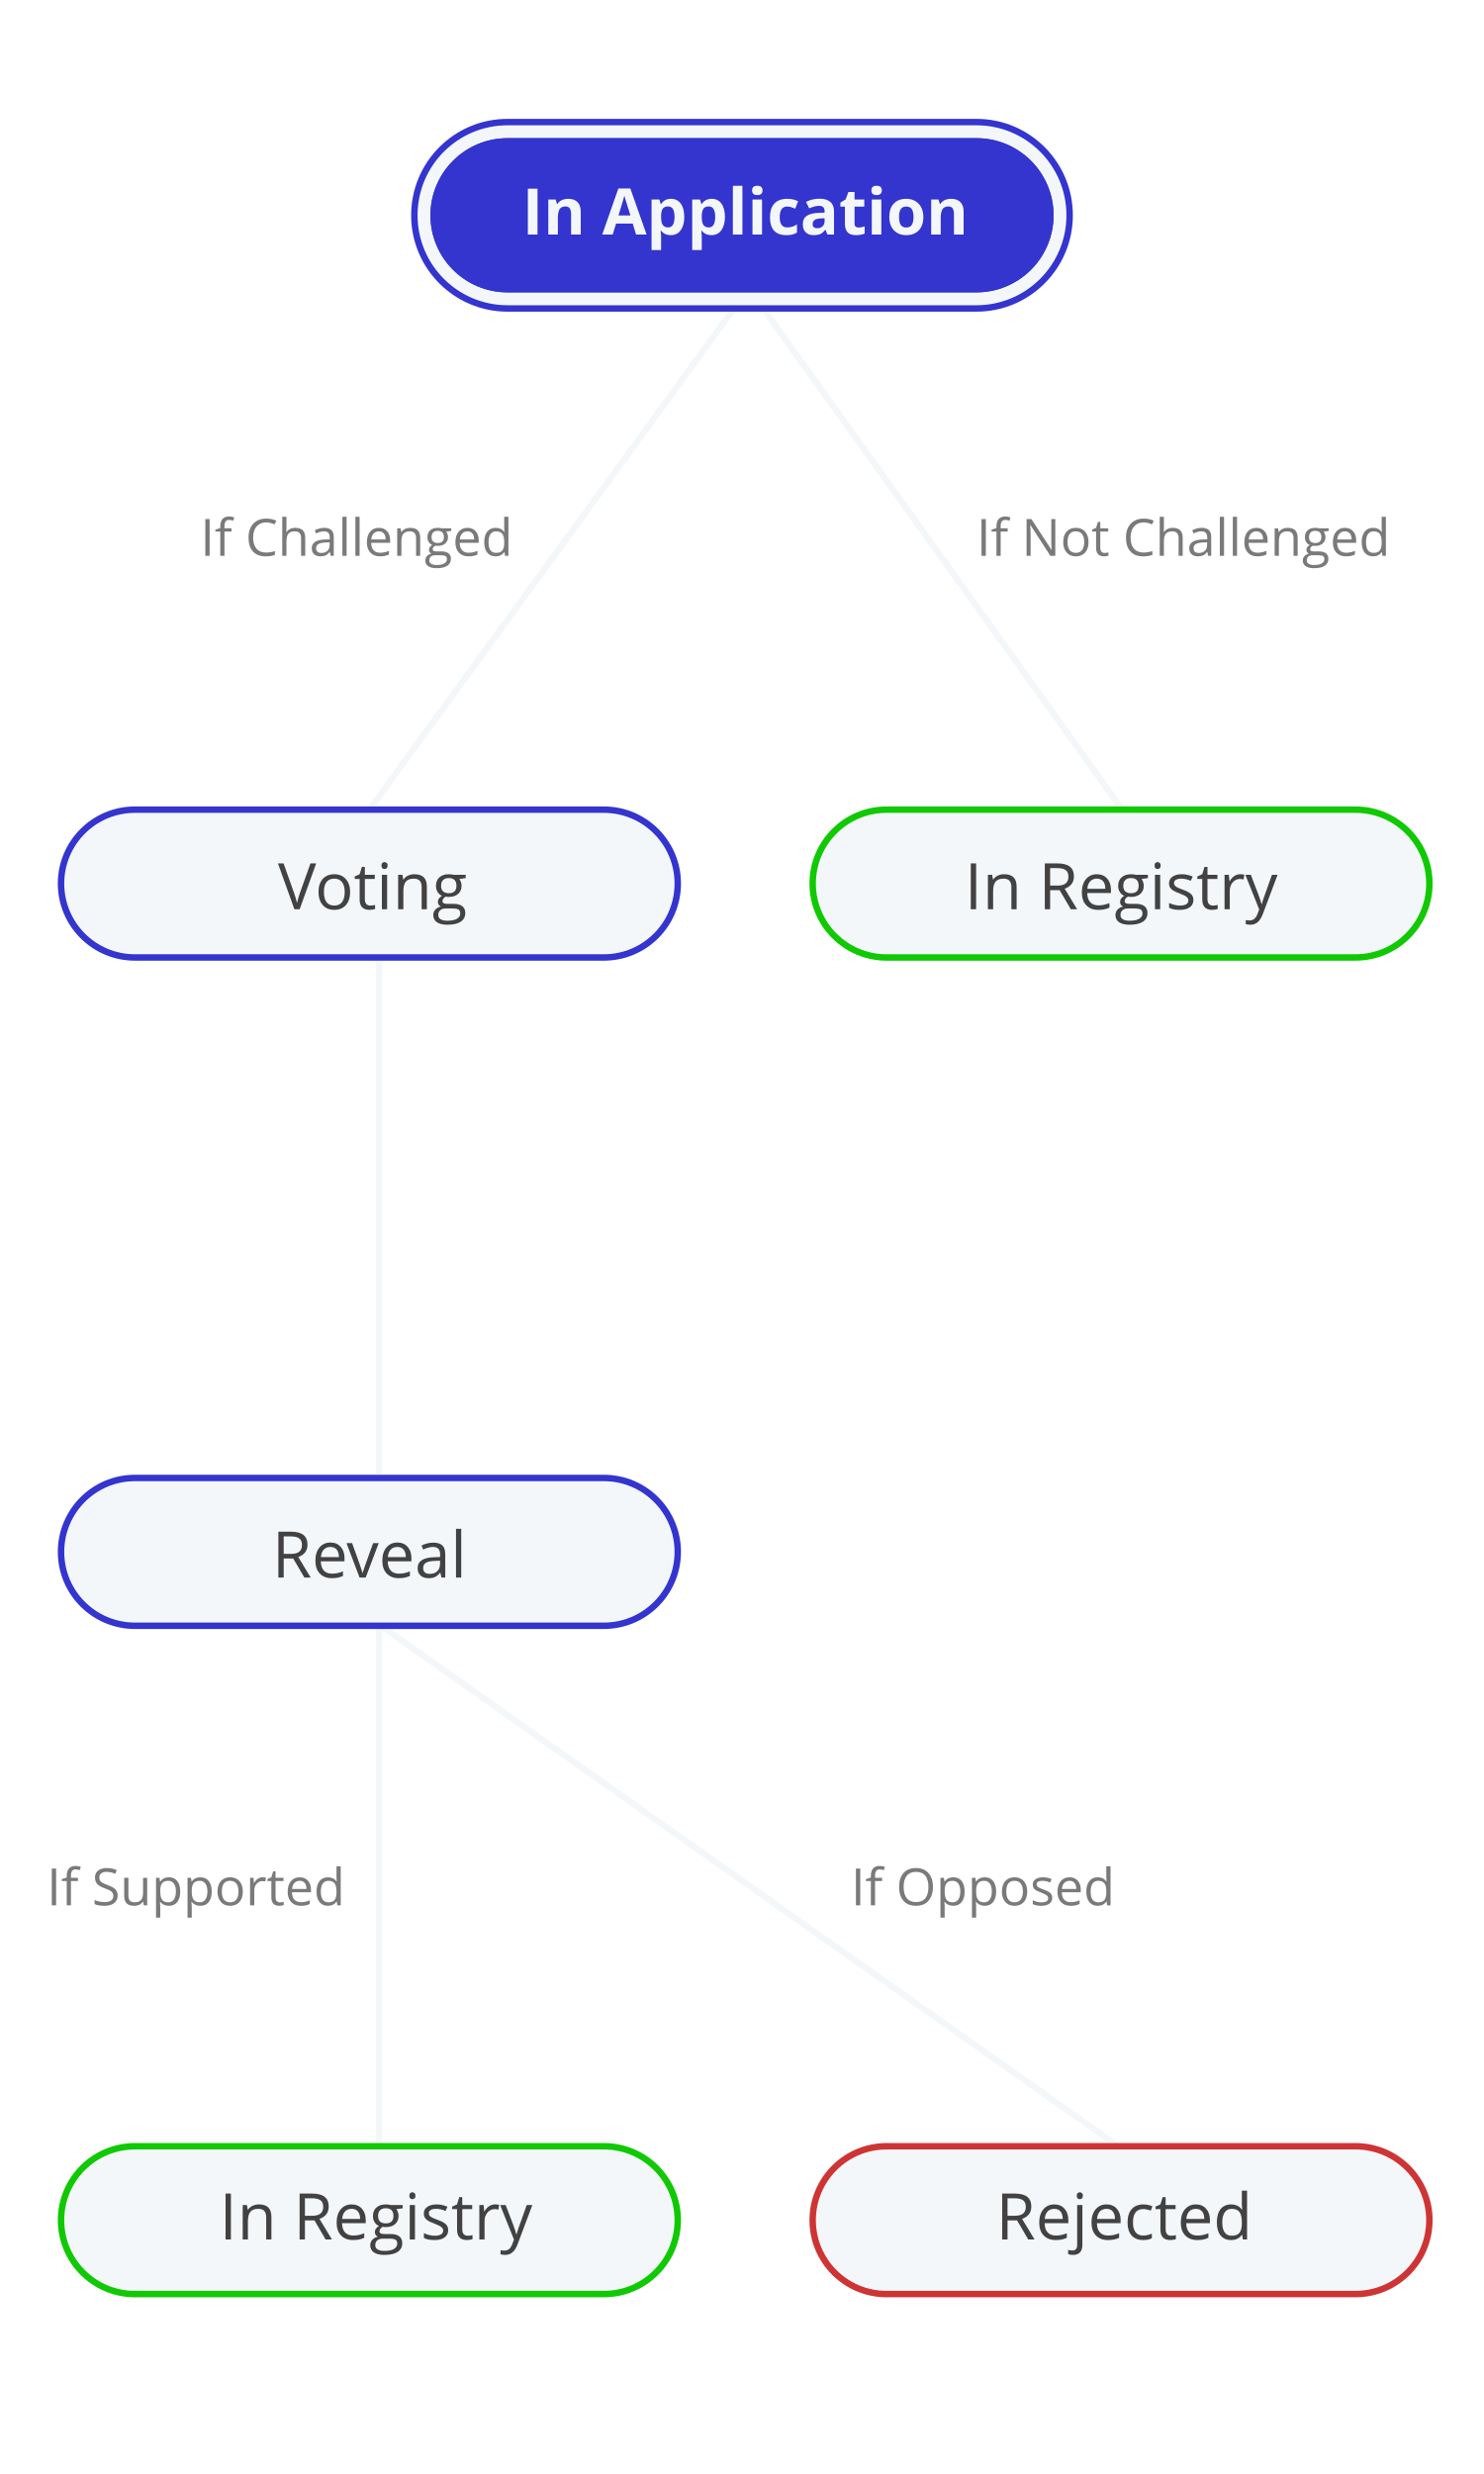
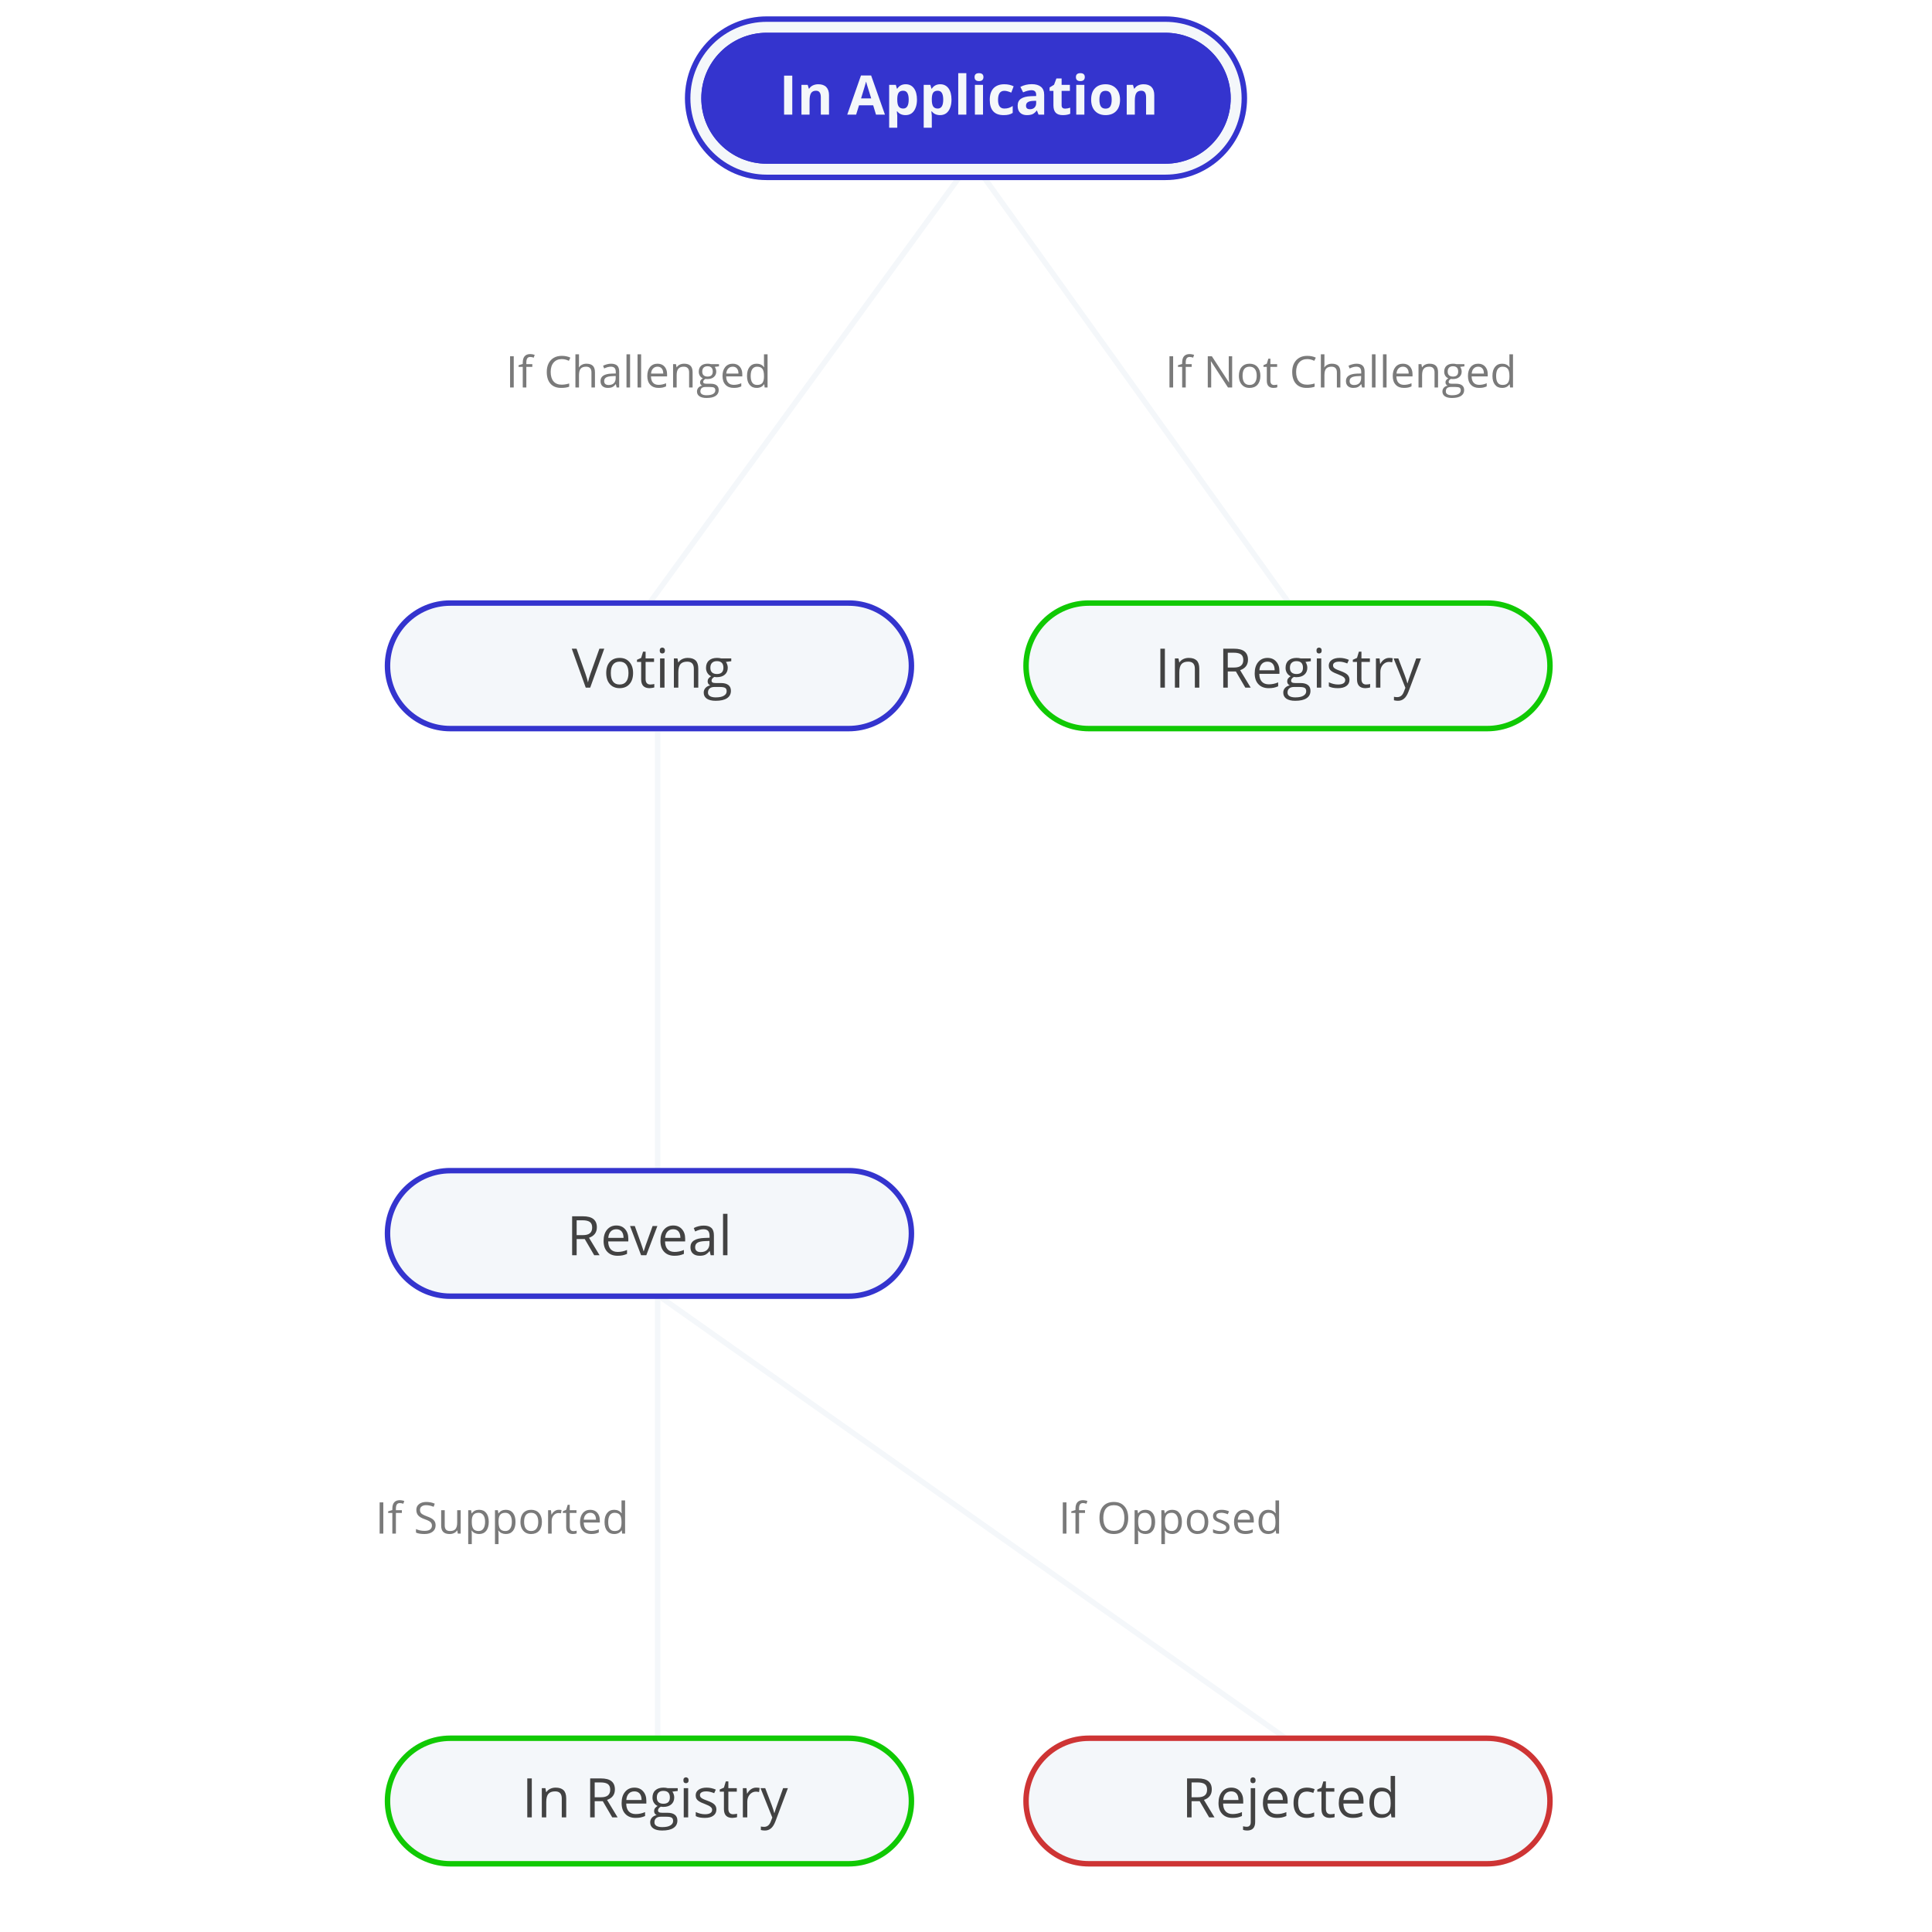
- <svg xmlns="http://www.w3.org/2000/svg" xmlns:xlink="http://www.w3.org/1999/xlink" width="300px" height="500px" viewBox="0 0 231 354" version="1.1">
+ <svg xmlns="http://www.w3.org/2000/svg" xmlns:xlink="http://www.w3.org/1999/xlink" width="400px" height="400px" viewBox="0 0 231 354" version="1.1">
  <defs>
    <rect id="path-1" x="64" y="3" width="103" height="30" rx="15" />
    <rect id="path-2" x="67" y="6" width="97" height="24" rx="12" />
    <rect id="path-3" x="9" y="110" width="97" height="24" rx="12" />
    <rect id="path-4" x="126" y="110" width="97" height="24" rx="12" />
    <rect id="path-5" x="9" y="318" width="97" height="24" rx="12" />
    <rect id="path-6" x="9" y="214" width="97" height="24" rx="12" />
    <rect id="path-7" x="126" y="318" width="97" height="24" rx="12" />
  </defs>
  <g id="Symbols" stroke="none" stroke-width="1" fill="none" fill-rule="evenodd">
    <g id="Map-–-In-Application">
      <path d="M174.961,110.879 L117,30" id="Line-3" stroke="#F4F7FA" stroke-linecap="square" />
      <path d="M57.5,110.5 L116.343,29.618" id="Line-3" stroke="#F4F7FA" stroke-linecap="round" stroke-linejoin="round" />
      <g id="Rectangle-8-Copy">
        <use fill="#F4F7FA" fill-rule="evenodd" xlink:href="#path-1" />
        <rect stroke="#3434CE" stroke-width="1" x="64.5" y="3.5" width="102" height="29" rx="14.5" />
      </g>
      <path d="M59,324.365 L59,126" id="Line-3" stroke="#F4F7FA" stroke-linecap="square" />
      <path d="M175.5,319.5 L58.365,236.847" id="Line-3" stroke="#F4F7FA" stroke-linecap="square" />
      <g id="Rectangle-8">
        <use fill="#3434CE" fill-rule="evenodd" xlink:href="#path-2" />
        <rect stroke="#3434CE" stroke-width="1" x="67.5" y="6.5" width="96" height="23" rx="11.5" />
      </g>
      <text id="In-Application" font-family="Open Sans, sans-serif" font-size="10" font-weight="bold" fill="#F4F7FA">
        <tspan x="81.261" y="21">In Application</tspan>
      </text>
      <g id="Rectangle-8-Copy">
        <use fill="#F4F7FA" fill-rule="evenodd" xlink:href="#path-3" />
        <rect stroke="#3434CE" stroke-width="1" x="9.5" y="110.5" width="96" height="23" rx="11.5" />
      </g>
      <text id="Voting" font-family="Open Sans, sans-serif" font-size="10" font-weight="normal" fill="#424242">
        <tspan x="43.266" y="126">Voting</tspan>
      </text>
      <g id="Rectangle-8-Copy-2">
        <use fill="#F4F7FA" fill-rule="evenodd" xlink:href="#path-4" />
        <rect stroke="#10C903" stroke-width="1" x="126.5" y="110.5" width="96" height="23" rx="11.5" />
      </g>
      <text id="In-Registry" font-family="Open Sans, sans-serif" font-size="10" font-weight="normal" fill="#424242">
        <tspan x="150.127" y="126">In Registry</tspan>
      </text>
      <g id="Rectangle-8-Copy">
        <use fill="#F4F7FA" fill-rule="evenodd" xlink:href="#path-5" />
        <rect stroke="#10C903" stroke-width="1" x="9.5" y="318.5" width="96" height="23" rx="11.5" />
      </g>
      <text id="In-Registry" font-family="Open Sans, sans-serif" font-size="10" font-weight="normal" fill="#424242">
        <tspan x="34.127" y="333">In Registry</tspan>
      </text>
      <g id="Rectangle-8-Copy-3">
        <use fill="#F4F7FA" fill-rule="evenodd" xlink:href="#path-6" />
        <rect stroke="#3434CE" stroke-width="1" x="9.5" y="214.5" width="96" height="23" rx="11.5" />
      </g>
      <text id="Reveal" font-family="Open Sans, sans-serif" font-size="10" font-weight="normal" fill="#424242">
        <tspan x="42.349" y="230">Reveal</tspan>
      </text>
      <g id="Rectangle-8-Copy-2">
        <use fill="#F4F7FA" fill-rule="evenodd" xlink:href="#path-7" />
        <rect stroke="#CE3434" stroke-width="1" x="126.5" y="318.5" width="96" height="23" rx="11.5" />
      </g>
      <text id="Rejected" font-family="Open Sans, sans-serif" font-size="10" font-weight="normal" fill="#424242">
        <tspan x="155.02" y="333">Rejected</tspan>
      </text>
      <text id="If-Challenged" opacity="0.7" font-family="Open Sans, sans-serif" font-size="8" font-weight="normal" fill="#424242">
        <tspan x="31.178" y="71">If Challenged</tspan>
      </text>
      <text id="If-Supported" opacity="0.7" font-family="Open Sans, sans-serif" font-size="8" font-weight="normal" fill="#424242">
        <tspan x="7.281" y="281">If Supported</tspan>
      </text>
      <text id="If-Opposed" opacity="0.7" font-family="Open Sans, sans-serif" font-size="8" font-weight="normal" fill="#424242">
        <tspan x="132.453" y="281">If Opposed</tspan>
      </text>
      <text id="If-Not-Challenged" opacity="0.7" font-family="Open Sans, sans-serif" font-size="8" font-weight="normal" fill="#424242">
        <tspan x="152" y="71">If Not Challenged</tspan>
      </text>
    </g>
  </g>
</svg>
